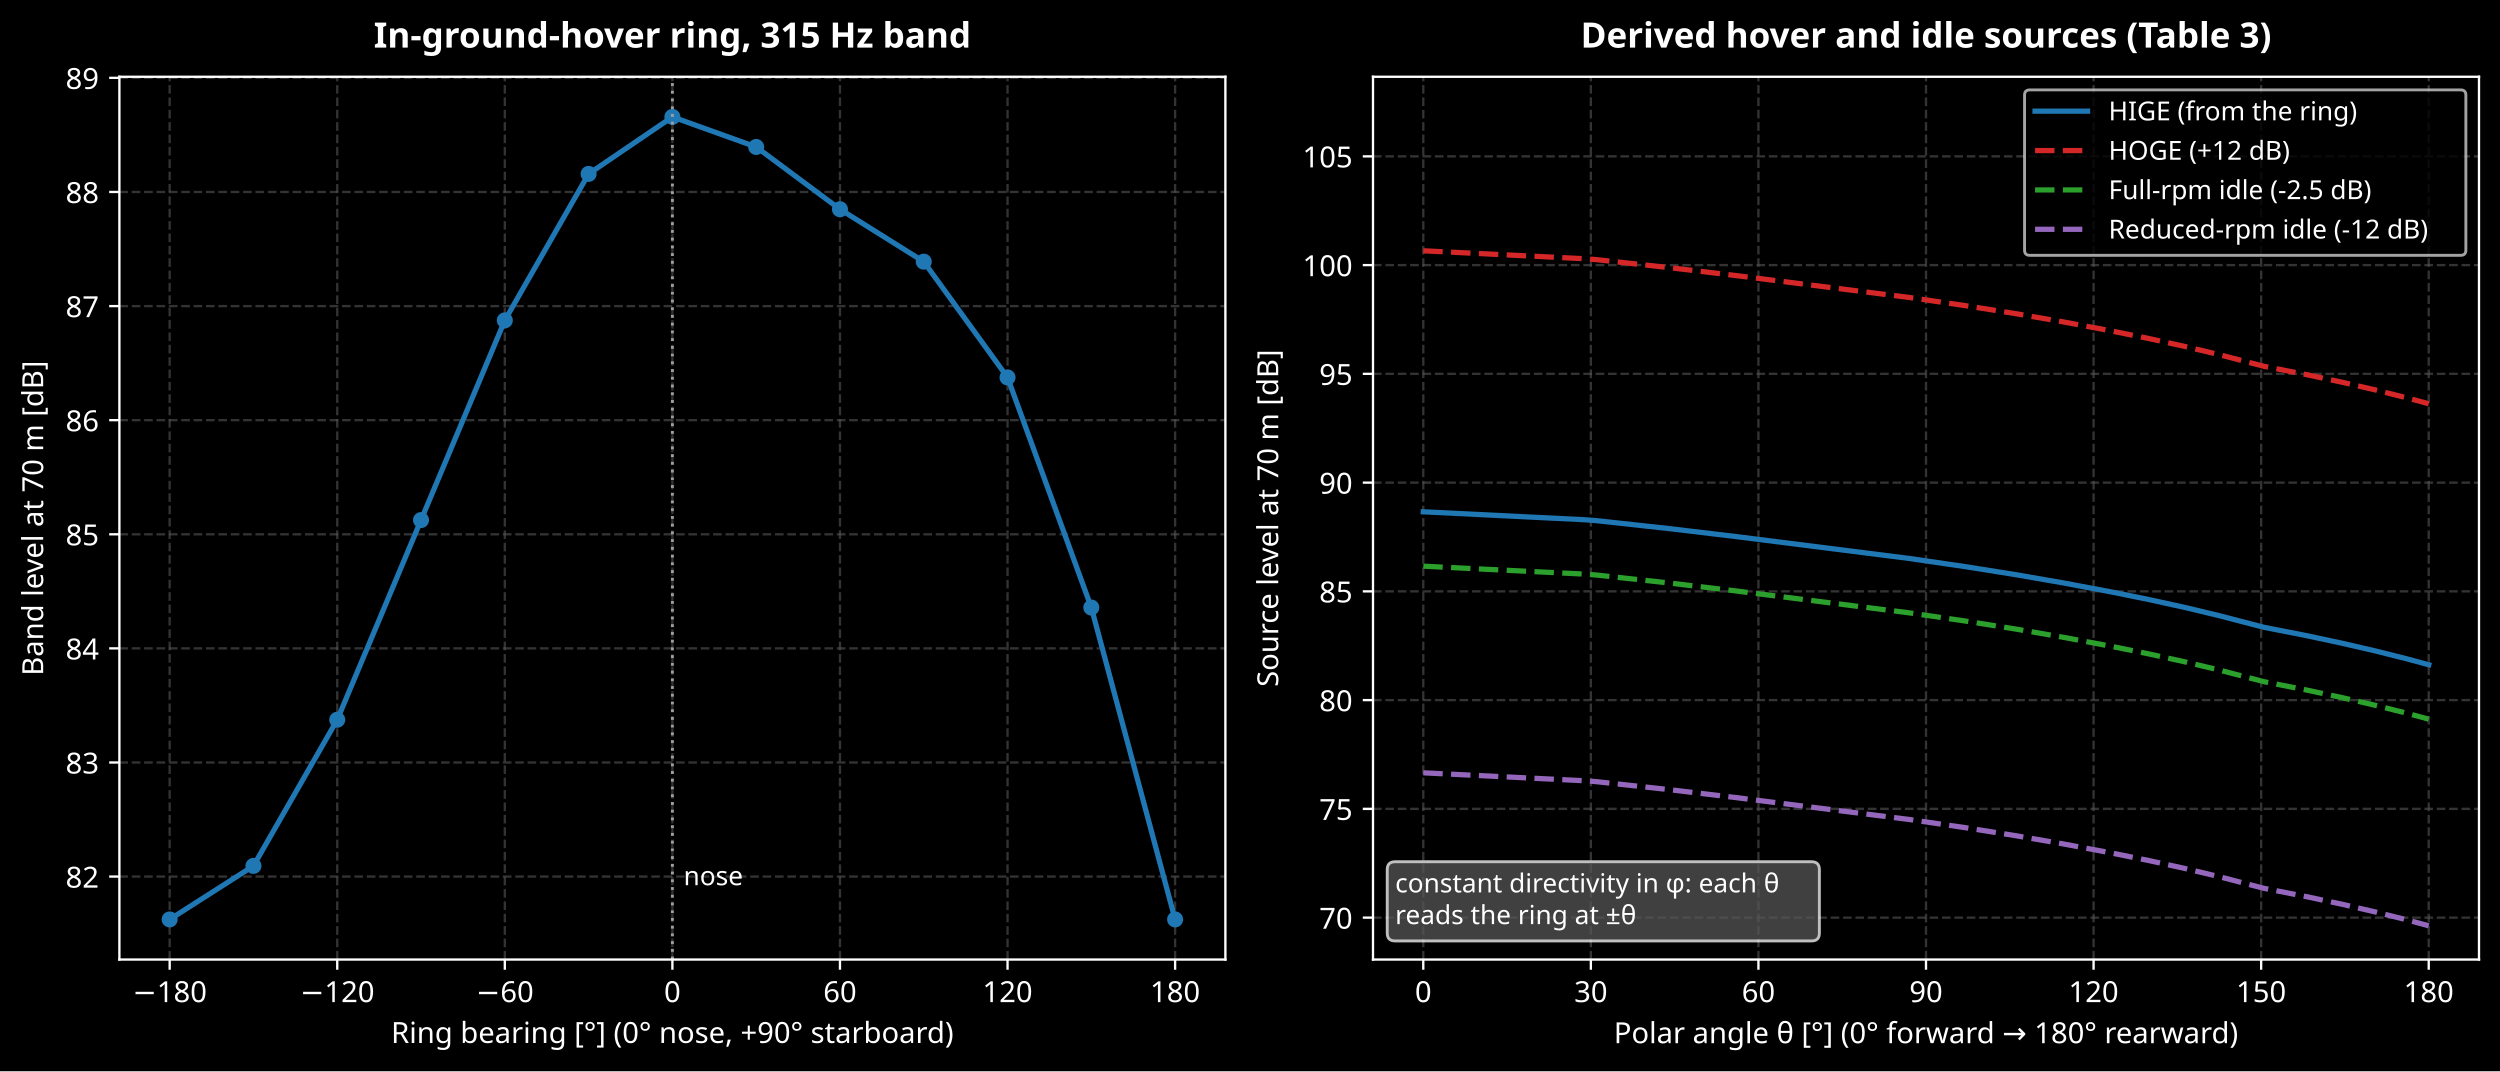
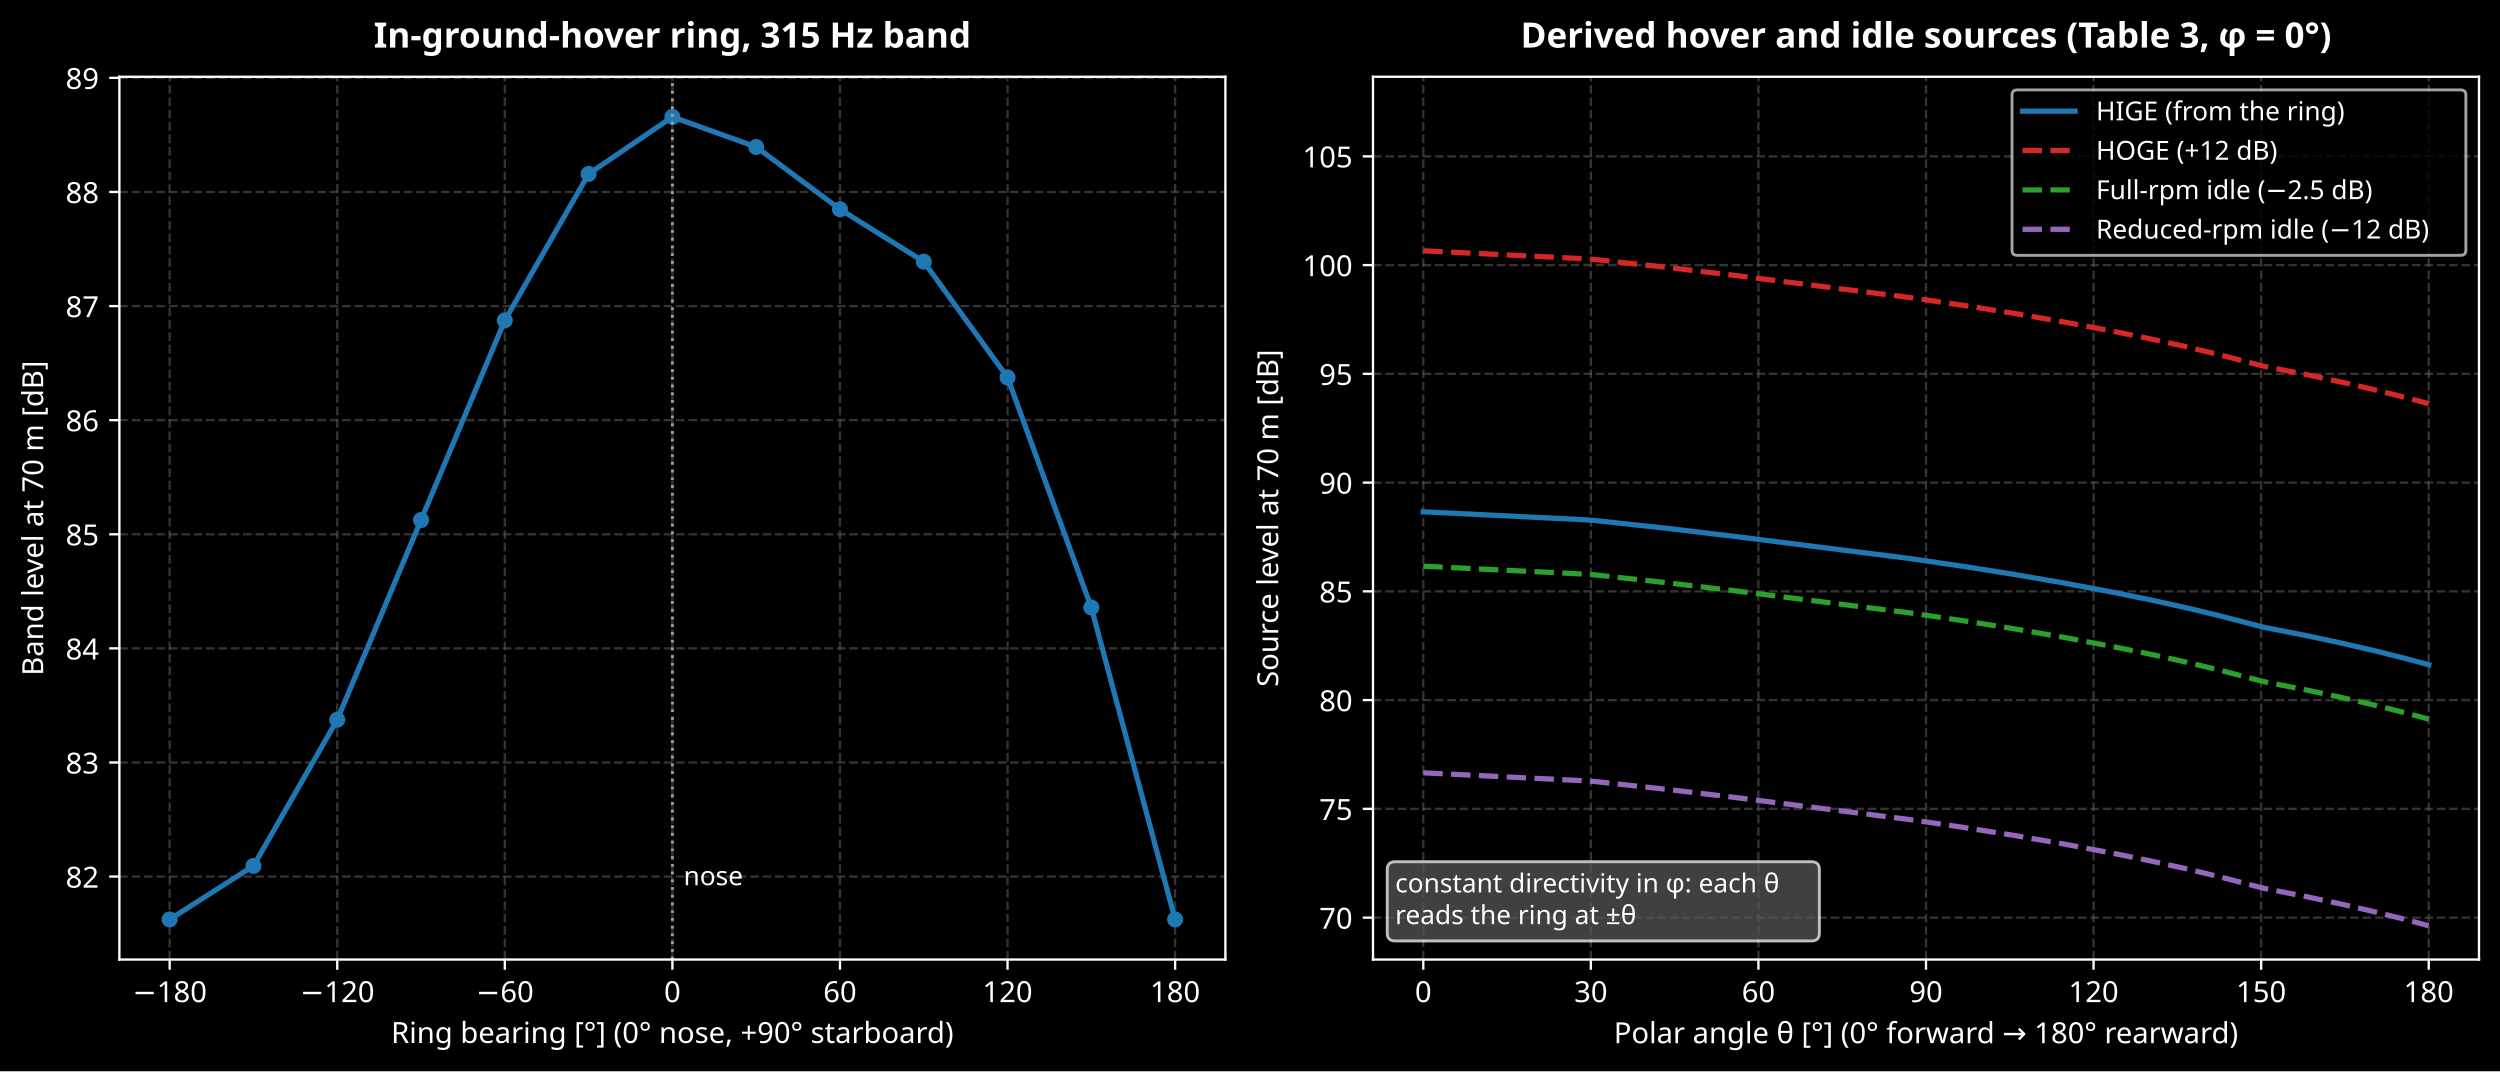
<svg xmlns="http://www.w3.org/2000/svg" xmlns:xlink="http://www.w3.org/1999/xlink" width="856.963pt" height="367.195pt" viewBox="0 0 856.963 367.195" version="1.1">
  <defs>
    <style type="text/css">*{stroke-linejoin: round; stroke-linecap: butt}</style>
  </defs>
  <g id="figure_1">
    <g id="patch_1">
      <path d="M 0 367.195  L 856.963 367.195  L 856.963 0  L 0 0  z " />
    </g>
    <g id="axes_1">
      <g id="patch_2">
        <path d="M 40.926 328.916  L 420.043 328.916  L 420.043 26.318  L 40.926 26.318  z " />
      </g>
      <g id="matplotlib.axis_1">
        <g id="xtick_1">
          <g id="line2d_1">
            <path d="M 58.158 328.916  L 58.158 26.318  " clip-path="url(#pb4a008bc7f)" style="fill: none; stroke-dasharray: 2.96,1.28; stroke-dashoffset: 0; stroke: #555555; stroke-opacity: 0.6; stroke-width: 0.8" />
          </g>
          <g id="line2d_2">
            <defs>
              <path id="m8d14ee1197" d="M 0 0  L 0 3.5  " style="stroke: #ffffff; stroke-width: 0.8" />
            </defs>
            <g>
              <use xlink:href="#m8d14ee1197" x="58.158" y="328.916" style="fill: #ffffff; stroke: #ffffff; stroke-width: 0.8" />
            </g>
          </g>
          <g id="text_1">
            <text style="font-size: 10px; font-family: sans-serif; text-anchor: middle; fill: #ffffff" x="58.158" y="343.513" transform="rotate(-0 58.1584 343.5134)">−180</text>
          </g>
        </g>
        <g id="xtick_2">
          <g id="line2d_3">
            <path d="M 115.6 328.916  L 115.6 26.318  " clip-path="url(#pb4a008bc7f)" style="fill: none; stroke-dasharray: 2.96,1.28; stroke-dashoffset: 0; stroke: #555555; stroke-opacity: 0.6; stroke-width: 0.8" />
          </g>
          <g id="line2d_4">
            <g>
              <use xlink:href="#m8d14ee1197" x="115.6" y="328.916" style="fill: #ffffff; stroke: #ffffff; stroke-width: 0.8" />
            </g>
          </g>
          <g id="text_2">
            <text style="font-size: 10px; font-family: sans-serif; text-anchor: middle; fill: #ffffff" x="115.6" y="343.513" transform="rotate(-0 115.6005 343.5134)">−120</text>
          </g>
        </g>
        <g id="xtick_3">
          <g id="line2d_5">
            <path d="M 173.043 328.916  L 173.043 26.318  " clip-path="url(#pb4a008bc7f)" style="fill: none; stroke-dasharray: 2.96,1.28; stroke-dashoffset: 0; stroke: #555555; stroke-opacity: 0.6; stroke-width: 0.8" />
          </g>
          <g id="line2d_6">
            <g>
              <use xlink:href="#m8d14ee1197" x="173.043" y="328.916" style="fill: #ffffff; stroke: #ffffff; stroke-width: 0.8" />
            </g>
          </g>
          <g id="text_3">
            <text style="font-size: 10px; font-family: sans-serif; text-anchor: middle; fill: #ffffff" x="173.043" y="343.513" transform="rotate(-0 173.0425 343.5134)">−60</text>
          </g>
        </g>
        <g id="xtick_4">
          <g id="line2d_7">
            <path d="M 230.485 328.916  L 230.485 26.318  " clip-path="url(#pb4a008bc7f)" style="fill: none; stroke-dasharray: 2.96,1.28; stroke-dashoffset: 0; stroke: #555555; stroke-opacity: 0.6; stroke-width: 0.8" />
          </g>
          <g id="line2d_8">
            <g>
              <use xlink:href="#m8d14ee1197" x="230.485" y="328.916" style="fill: #ffffff; stroke: #ffffff; stroke-width: 0.8" />
            </g>
          </g>
          <g id="text_4">
            <text style="font-size: 10px; font-family: sans-serif; text-anchor: middle; fill: #ffffff" x="230.485" y="343.513" transform="rotate(-0 230.4846 343.5134)">0</text>
          </g>
        </g>
        <g id="xtick_5">
          <g id="line2d_9">
            <path d="M 287.927 328.916  L 287.927 26.318  " clip-path="url(#pb4a008bc7f)" style="fill: none; stroke-dasharray: 2.96,1.28; stroke-dashoffset: 0; stroke: #555555; stroke-opacity: 0.6; stroke-width: 0.8" />
          </g>
          <g id="line2d_10">
            <g>
              <use xlink:href="#m8d14ee1197" x="287.927" y="328.916" style="fill: #ffffff; stroke: #ffffff; stroke-width: 0.8" />
            </g>
          </g>
          <g id="text_5">
            <text style="font-size: 10px; font-family: sans-serif; text-anchor: middle; fill: #ffffff" x="287.927" y="343.513" transform="rotate(-0 287.9267 343.5134)">60</text>
          </g>
        </g>
        <g id="xtick_6">
          <g id="line2d_11">
            <path d="M 345.369 328.916  L 345.369 26.318  " clip-path="url(#pb4a008bc7f)" style="fill: none; stroke-dasharray: 2.96,1.28; stroke-dashoffset: 0; stroke: #555555; stroke-opacity: 0.6; stroke-width: 0.8" />
          </g>
          <g id="line2d_12">
            <g>
              <use xlink:href="#m8d14ee1197" x="345.369" y="328.916" style="fill: #ffffff; stroke: #ffffff; stroke-width: 0.8" />
            </g>
          </g>
          <g id="text_6">
            <text style="font-size: 10px; font-family: sans-serif; text-anchor: middle; fill: #ffffff" x="345.369" y="343.513" transform="rotate(-0 345.3687 343.5134)">120</text>
          </g>
        </g>
        <g id="xtick_7">
          <g id="line2d_13">
            <path d="M 402.811 328.916  L 402.811 26.318  " clip-path="url(#pb4a008bc7f)" style="fill: none; stroke-dasharray: 2.96,1.28; stroke-dashoffset: 0; stroke: #555555; stroke-opacity: 0.6; stroke-width: 0.8" />
          </g>
          <g id="line2d_14">
            <g>
              <use xlink:href="#m8d14ee1197" x="402.811" y="328.916" style="fill: #ffffff; stroke: #ffffff; stroke-width: 0.8" />
            </g>
          </g>
          <g id="text_7">
            <text style="font-size: 10px; font-family: sans-serif; text-anchor: middle; fill: #ffffff" x="402.811" y="343.513" transform="rotate(-0 402.8108 343.5134)">180</text>
          </g>
        </g>
        <g id="text_8">
          <text style="font-size: 10px; font-family: sans-serif; text-anchor: middle; fill: #ffffff" x="230.485" y="357.514" transform="rotate(-0 230.4846 357.5142)">Ring bearing [°]  (0° nose, +90° starboard)</text>
        </g>
      </g>
      <g id="matplotlib.axis_2">
        <g id="ytick_1">
          <g id="line2d_15">
            <path d="M 40.926 300.477  L 420.043 300.477  " clip-path="url(#pb4a008bc7f)" style="fill: none; stroke-dasharray: 2.96,1.28; stroke-dashoffset: 0; stroke: #555555; stroke-opacity: 0.6; stroke-width: 0.8" />
          </g>
          <g id="line2d_16">
            <defs>
              <path id="m5e07181663" d="M 0 0  L -3.5 0  " style="stroke: #ffffff; stroke-width: 0.8" />
            </defs>
            <g>
              <use xlink:href="#m5e07181663" x="40.926" y="300.477" style="fill: #ffffff; stroke: #ffffff; stroke-width: 0.8" />
            </g>
          </g>
          <g id="text_9">
            <text style="font-size: 10px; font-family: sans-serif; text-anchor: end; fill: #ffffff" x="33.926" y="304.276" transform="rotate(-0 33.92578 304.2755)">82</text>
          </g>
        </g>
        <g id="ytick_2">
          <g id="line2d_17">
            <path d="M 40.926 261.364  L 420.043 261.364  " clip-path="url(#pb4a008bc7f)" style="fill: none; stroke-dasharray: 2.96,1.28; stroke-dashoffset: 0; stroke: #555555; stroke-opacity: 0.6; stroke-width: 0.8" />
          </g>
          <g id="line2d_18">
            <g>
              <use xlink:href="#m5e07181663" x="40.926" y="261.364" style="fill: #ffffff; stroke: #ffffff; stroke-width: 0.8" />
            </g>
          </g>
          <g id="text_10">
            <text style="font-size: 10px; font-family: sans-serif; text-anchor: end; fill: #ffffff" x="33.926" y="265.163" transform="rotate(-0 33.92578 265.1633)">83</text>
          </g>
        </g>
        <g id="ytick_3">
          <g id="line2d_19">
            <path d="M 40.926 222.252  L 420.043 222.252  " clip-path="url(#pb4a008bc7f)" style="fill: none; stroke-dasharray: 2.96,1.28; stroke-dashoffset: 0; stroke: #555555; stroke-opacity: 0.6; stroke-width: 0.8" />
          </g>
          <g id="line2d_20">
            <g>
              <use xlink:href="#m5e07181663" x="40.926" y="222.252" style="fill: #ffffff; stroke: #ffffff; stroke-width: 0.8" />
            </g>
          </g>
          <g id="text_11">
            <text style="font-size: 10px; font-family: sans-serif; text-anchor: end; fill: #ffffff" x="33.926" y="226.051" transform="rotate(-0 33.92578 226.0511)">84</text>
          </g>
        </g>
        <g id="ytick_4">
          <g id="line2d_21">
            <path d="M 40.926 183.14  L 420.043 183.14  " clip-path="url(#pb4a008bc7f)" style="fill: none; stroke-dasharray: 2.96,1.28; stroke-dashoffset: 0; stroke: #555555; stroke-opacity: 0.6; stroke-width: 0.8" />
          </g>
          <g id="line2d_22">
            <g>
              <use xlink:href="#m5e07181663" x="40.926" y="183.14" style="fill: #ffffff; stroke: #ffffff; stroke-width: 0.8" />
            </g>
          </g>
          <g id="text_12">
            <text style="font-size: 10px; font-family: sans-serif; text-anchor: end; fill: #ffffff" x="33.926" y="186.939" transform="rotate(-0 33.92578 186.939)">85</text>
          </g>
        </g>
        <g id="ytick_5">
          <g id="line2d_23">
            <path d="M 40.926 144.028  L 420.043 144.028  " clip-path="url(#pb4a008bc7f)" style="fill: none; stroke-dasharray: 2.96,1.28; stroke-dashoffset: 0; stroke: #555555; stroke-opacity: 0.6; stroke-width: 0.8" />
          </g>
          <g id="line2d_24">
            <g>
              <use xlink:href="#m5e07181663" x="40.926" y="144.028" style="fill: #ffffff; stroke: #ffffff; stroke-width: 0.8" />
            </g>
          </g>
          <g id="text_13">
            <text style="font-size: 10px; font-family: sans-serif; text-anchor: end; fill: #ffffff" x="33.926" y="147.827" transform="rotate(-0 33.92578 147.8268)">86</text>
          </g>
        </g>
        <g id="ytick_6">
          <g id="line2d_25">
            <path d="M 40.926 104.916  L 420.043 104.916  " clip-path="url(#pb4a008bc7f)" style="fill: none; stroke-dasharray: 2.96,1.28; stroke-dashoffset: 0; stroke: #555555; stroke-opacity: 0.6; stroke-width: 0.8" />
          </g>
          <g id="line2d_26">
            <g>
              <use xlink:href="#m5e07181663" x="40.926" y="104.916" style="fill: #ffffff; stroke: #ffffff; stroke-width: 0.8" />
            </g>
          </g>
          <g id="text_14">
            <text style="font-size: 10px; font-family: sans-serif; text-anchor: end; fill: #ffffff" x="33.926" y="108.715" transform="rotate(-0 33.92578 108.7146)">87</text>
          </g>
        </g>
        <g id="ytick_7">
          <g id="line2d_27">
            <path d="M 40.926 65.804  L 420.043 65.804  " clip-path="url(#pb4a008bc7f)" style="fill: none; stroke-dasharray: 2.96,1.28; stroke-dashoffset: 0; stroke: #555555; stroke-opacity: 0.6; stroke-width: 0.8" />
          </g>
          <g id="line2d_28">
            <g>
              <use xlink:href="#m5e07181663" x="40.926" y="65.804" style="fill: #ffffff; stroke: #ffffff; stroke-width: 0.8" />
            </g>
          </g>
          <g id="text_15">
            <text style="font-size: 10px; font-family: sans-serif; text-anchor: end; fill: #ffffff" x="33.926" y="69.602" transform="rotate(-0 33.92578 69.6024)">88</text>
          </g>
        </g>
        <g id="ytick_8">
          <g id="line2d_29">
            <path d="M 40.926 26.691  L 420.043 26.691  " clip-path="url(#pb4a008bc7f)" style="fill: none; stroke-dasharray: 2.96,1.28; stroke-dashoffset: 0; stroke: #555555; stroke-opacity: 0.6; stroke-width: 0.8" />
          </g>
          <g id="line2d_30">
            <g>
              <use xlink:href="#m5e07181663" x="40.926" y="26.691" style="fill: #ffffff; stroke: #ffffff; stroke-width: 0.8" />
            </g>
          </g>
          <g id="text_16">
            <text style="font-size: 10px; font-family: sans-serif; text-anchor: end; fill: #ffffff" x="33.926" y="30.49" transform="rotate(-0 33.92578 30.49022)">89</text>
          </g>
        </g>
        <g id="text_17">
          <text style="font-size: 10px; font-family: sans-serif; text-anchor: middle; fill: #ffffff" x="14.798" y="177.617" transform="rotate(-90 14.79844 177.617)">Band level at 70 m [dB]</text>
        </g>
      </g>
      <g id="line2d_31">
        <path d="M 58.158 315.161  L 86.879 296.821  L 115.6 246.715  L 144.322 178.269  L 173.043 109.818  L 201.764 59.612  L 230.485 40.073  L 259.206 50.381  L 287.927 71.729  L 316.648 89.698  L 345.369 129.378  L 374.09 208.251  L 402.811 315.161  " clip-path="url(#pb4a008bc7f)" style="fill: none; stroke: #1f77b4; stroke-width: 1.8; stroke-linecap: square" />
        <defs>
          <path id="me683f0c377" d="M 0 2.25  C 0.597 2.25 1.169 2.013 1.591 1.591  C 2.013 1.169 2.25 0.597 2.25 0  C 2.25 -0.597 2.013 -1.169 1.591 -1.591  C 1.169 -2.013 0.597 -2.25 0 -2.25  C -0.597 -2.25 -1.169 -2.013 -1.591 -1.591  C -2.013 -1.169 -2.25 -0.597 -2.25 0  C -2.25 0.597 -2.013 1.169 -1.591 1.591  C -1.169 2.013 -0.597 2.25 0 2.25  z " style="stroke: #1f77b4" />
        </defs>
        <g clip-path="url(#pb4a008bc7f)">
          <use xlink:href="#me683f0c377" x="58.158" y="315.161" style="fill: #1f77b4; stroke: #1f77b4" />
          <use xlink:href="#me683f0c377" x="86.879" y="296.821" style="fill: #1f77b4; stroke: #1f77b4" />
          <use xlink:href="#me683f0c377" x="115.6" y="246.715" style="fill: #1f77b4; stroke: #1f77b4" />
          <use xlink:href="#me683f0c377" x="144.322" y="178.269" style="fill: #1f77b4; stroke: #1f77b4" />
          <use xlink:href="#me683f0c377" x="173.043" y="109.818" style="fill: #1f77b4; stroke: #1f77b4" />
          <use xlink:href="#me683f0c377" x="201.764" y="59.612" style="fill: #1f77b4; stroke: #1f77b4" />
          <use xlink:href="#me683f0c377" x="230.485" y="40.073" style="fill: #1f77b4; stroke: #1f77b4" />
          <use xlink:href="#me683f0c377" x="259.206" y="50.381" style="fill: #1f77b4; stroke: #1f77b4" />
          <use xlink:href="#me683f0c377" x="287.927" y="71.729" style="fill: #1f77b4; stroke: #1f77b4" />
          <use xlink:href="#me683f0c377" x="316.648" y="89.698" style="fill: #1f77b4; stroke: #1f77b4" />
          <use xlink:href="#me683f0c377" x="345.369" y="129.378" style="fill: #1f77b4; stroke: #1f77b4" />
          <use xlink:href="#me683f0c377" x="374.09" y="208.251" style="fill: #1f77b4; stroke: #1f77b4" />
          <use xlink:href="#me683f0c377" x="402.811" y="315.161" style="fill: #1f77b4; stroke: #1f77b4" />
        </g>
      </g>
      <g id="line2d_32">
        <path d="M 230.485 328.916  L 230.485 26.318  " clip-path="url(#pb4a008bc7f)" style="fill: none; stroke-dasharray: 1,1.65; stroke-dashoffset: 0; stroke: #9e9e9e" />
      </g>
      <g id="patch_3">
        <path d="M 40.926 328.916  L 40.926 26.318  " style="fill: none; stroke: #ffffff; stroke-width: 0.8; stroke-linejoin: miter; stroke-linecap: square" />
      </g>
      <g id="patch_4">
        <path d="M 420.043 328.916  L 420.043 26.318  " style="fill: none; stroke: #ffffff; stroke-width: 0.8; stroke-linejoin: miter; stroke-linecap: square" />
      </g>
      <g id="patch_5">
        <path d="M 40.926 328.916  L 420.043 328.916  " style="fill: none; stroke: #ffffff; stroke-width: 0.8; stroke-linejoin: miter; stroke-linecap: square" />
      </g>
      <g id="patch_6">
        <path d="M 40.926 26.318  L 420.043 26.318  " style="fill: none; stroke: #ffffff; stroke-width: 0.8; stroke-linejoin: miter; stroke-linecap: square" />
      </g>
      <g id="text_18">
        <text style="font-size: 9px; font-family: sans-serif; text-anchor: start; fill: #ffffff" x="234.314" y="303.428" transform="rotate(-0 234.3141 303.4277)">nose</text>
      </g>
      <g id="text_19">
        <text style="font-weight: 700; font-size: 12px; font-family: sans-serif; text-anchor: middle; fill: #ffffff" x="230.485" y="16.318" transform="rotate(-0 230.4846 16.31812)">In-ground-hover ring, 315 Hz band</text>
      </g>
    </g>
    <g id="axes_2">
      <g id="patch_7">
        <path d="M 470.646 328.916  L 849.763 328.916  L 849.763 26.318  L 470.646 26.318  z " />
      </g>
      <g id="matplotlib.axis_3">
        <g id="xtick_8">
          <g id="line2d_33">
            <path d="M 487.878 328.916  L 487.878 26.318  " clip-path="url(#pf19cdb10a3)" style="fill: none; stroke-dasharray: 2.96,1.28; stroke-dashoffset: 0; stroke: #555555; stroke-opacity: 0.6; stroke-width: 0.8" />
          </g>
          <g id="line2d_34">
            <g>
              <use xlink:href="#m8d14ee1197" x="487.878" y="328.916" style="fill: #ffffff; stroke: #ffffff; stroke-width: 0.8" />
            </g>
          </g>
          <g id="text_20">
            <text style="font-size: 10px; font-family: sans-serif; text-anchor: middle; fill: #ffffff" x="487.878" y="343.513" transform="rotate(-0 487.8784 343.5134)">0</text>
          </g>
        </g>
        <g id="xtick_9">
          <g id="line2d_35">
            <path d="M 545.32 328.916  L 545.32 26.318  " clip-path="url(#pf19cdb10a3)" style="fill: none; stroke-dasharray: 2.96,1.28; stroke-dashoffset: 0; stroke: #555555; stroke-opacity: 0.6; stroke-width: 0.8" />
          </g>
          <g id="line2d_36">
            <g>
              <use xlink:href="#m8d14ee1197" x="545.32" y="328.916" style="fill: #ffffff; stroke: #ffffff; stroke-width: 0.8" />
            </g>
          </g>
          <g id="text_21">
            <text style="font-size: 10px; font-family: sans-serif; text-anchor: middle; fill: #ffffff" x="545.32" y="343.513" transform="rotate(-0 545.3205 343.5134)">30</text>
          </g>
        </g>
        <g id="xtick_10">
          <g id="line2d_37">
            <path d="M 602.763 328.916  L 602.763 26.318  " clip-path="url(#pf19cdb10a3)" style="fill: none; stroke-dasharray: 2.96,1.28; stroke-dashoffset: 0; stroke: #555555; stroke-opacity: 0.6; stroke-width: 0.8" />
          </g>
          <g id="line2d_38">
            <g>
              <use xlink:href="#m8d14ee1197" x="602.763" y="328.916" style="fill: #ffffff; stroke: #ffffff; stroke-width: 0.8" />
            </g>
          </g>
          <g id="text_22">
            <text style="font-size: 10px; font-family: sans-serif; text-anchor: middle; fill: #ffffff" x="602.763" y="343.513" transform="rotate(-0 602.7625 343.5134)">60</text>
          </g>
        </g>
        <g id="xtick_11">
          <g id="line2d_39">
            <path d="M 660.205 328.916  L 660.205 26.318  " clip-path="url(#pf19cdb10a3)" style="fill: none; stroke-dasharray: 2.96,1.28; stroke-dashoffset: 0; stroke: #555555; stroke-opacity: 0.6; stroke-width: 0.8" />
          </g>
          <g id="line2d_40">
            <g>
              <use xlink:href="#m8d14ee1197" x="660.205" y="328.916" style="fill: #ffffff; stroke: #ffffff; stroke-width: 0.8" />
            </g>
          </g>
          <g id="text_23">
            <text style="font-size: 10px; font-family: sans-serif; text-anchor: middle; fill: #ffffff" x="660.205" y="343.513" transform="rotate(-0 660.2046 343.5134)">90</text>
          </g>
        </g>
        <g id="xtick_12">
          <g id="line2d_41">
            <path d="M 717.647 328.916  L 717.647 26.318  " clip-path="url(#pf19cdb10a3)" style="fill: none; stroke-dasharray: 2.96,1.28; stroke-dashoffset: 0; stroke: #555555; stroke-opacity: 0.6; stroke-width: 0.8" />
          </g>
          <g id="line2d_42">
            <g>
              <use xlink:href="#m8d14ee1197" x="717.647" y="328.916" style="fill: #ffffff; stroke: #ffffff; stroke-width: 0.8" />
            </g>
          </g>
          <g id="text_24">
            <text style="font-size: 10px; font-family: sans-serif; text-anchor: middle; fill: #ffffff" x="717.647" y="343.513" transform="rotate(-0 717.6467 343.5134)">120</text>
          </g>
        </g>
        <g id="xtick_13">
          <g id="line2d_43">
            <path d="M 775.089 328.916  L 775.089 26.318  " clip-path="url(#pf19cdb10a3)" style="fill: none; stroke-dasharray: 2.96,1.28; stroke-dashoffset: 0; stroke: #555555; stroke-opacity: 0.6; stroke-width: 0.8" />
          </g>
          <g id="line2d_44">
            <g>
              <use xlink:href="#m8d14ee1197" x="775.089" y="328.916" style="fill: #ffffff; stroke: #ffffff; stroke-width: 0.8" />
            </g>
          </g>
          <g id="text_25">
            <text style="font-size: 10px; font-family: sans-serif; text-anchor: middle; fill: #ffffff" x="775.089" y="343.513" transform="rotate(-0 775.0887 343.5134)">150</text>
          </g>
        </g>
        <g id="xtick_14">
          <g id="line2d_45">
            <path d="M 832.531 328.916  L 832.531 26.318  " clip-path="url(#pf19cdb10a3)" style="fill: none; stroke-dasharray: 2.96,1.28; stroke-dashoffset: 0; stroke: #555555; stroke-opacity: 0.6; stroke-width: 0.8" />
          </g>
          <g id="line2d_46">
            <g>
              <use xlink:href="#m8d14ee1197" x="832.531" y="328.916" style="fill: #ffffff; stroke: #ffffff; stroke-width: 0.8" />
            </g>
          </g>
          <g id="text_26">
            <text style="font-size: 10px; font-family: sans-serif; text-anchor: middle; fill: #ffffff" x="832.531" y="343.513" transform="rotate(-0 832.5308 343.5134)">180</text>
          </g>
        </g>
        <g id="text_27">
          <text style="font-size: 10px; font-family: sans-serif; text-anchor: middle; fill: #ffffff" x="660.205" y="357.592" transform="rotate(-0 660.2046 357.5923)">Polar angle θ [°]  (0° forward → 180° rearward)</text>
        </g>
      </g>
      <g id="matplotlib.axis_4">
        <g id="ytick_9">
          <g id="line2d_47">
            <path d="M 470.646 314.547  L 849.763 314.547  " clip-path="url(#pf19cdb10a3)" style="fill: none; stroke-dasharray: 2.96,1.28; stroke-dashoffset: 0; stroke: #555555; stroke-opacity: 0.6; stroke-width: 0.8" />
          </g>
          <g id="line2d_48">
            <g>
              <use xlink:href="#m5e07181663" x="470.646" y="314.547" style="fill: #ffffff; stroke: #ffffff; stroke-width: 0.8" />
            </g>
          </g>
          <g id="text_28">
            <text style="font-size: 10px; font-family: sans-serif; text-anchor: end; fill: #ffffff" x="463.646" y="318.346" transform="rotate(-0 463.6458 318.3462)">70</text>
          </g>
        </g>
        <g id="ytick_10">
          <g id="line2d_49">
            <path d="M 470.646 277.268  L 849.763 277.268  " clip-path="url(#pf19cdb10a3)" style="fill: none; stroke-dasharray: 2.96,1.28; stroke-dashoffset: 0; stroke: #555555; stroke-opacity: 0.6; stroke-width: 0.8" />
          </g>
          <g id="line2d_50">
            <g>
              <use xlink:href="#m5e07181663" x="470.646" y="277.268" style="fill: #ffffff; stroke: #ffffff; stroke-width: 0.8" />
            </g>
          </g>
          <g id="text_29">
            <text style="font-size: 10px; font-family: sans-serif; text-anchor: end; fill: #ffffff" x="463.646" y="281.067" transform="rotate(-0 463.6458 281.0667)">75</text>
          </g>
        </g>
        <g id="ytick_11">
          <g id="line2d_51">
            <path d="M 470.646 239.988  L 849.763 239.988  " clip-path="url(#pf19cdb10a3)" style="fill: none; stroke-dasharray: 2.96,1.28; stroke-dashoffset: 0; stroke: #555555; stroke-opacity: 0.6; stroke-width: 0.8" />
          </g>
          <g id="line2d_52">
            <g>
              <use xlink:href="#m5e07181663" x="470.646" y="239.988" style="fill: #ffffff; stroke: #ffffff; stroke-width: 0.8" />
            </g>
          </g>
          <g id="text_30">
            <text style="font-size: 10px; font-family: sans-serif; text-anchor: end; fill: #ffffff" x="463.646" y="243.787" transform="rotate(-0 463.6458 243.7872)">80</text>
          </g>
        </g>
        <g id="ytick_12">
          <g id="line2d_53">
            <path d="M 470.646 202.709  L 849.763 202.709  " clip-path="url(#pf19cdb10a3)" style="fill: none; stroke-dasharray: 2.96,1.28; stroke-dashoffset: 0; stroke: #555555; stroke-opacity: 0.6; stroke-width: 0.8" />
          </g>
          <g id="line2d_54">
            <g>
              <use xlink:href="#m5e07181663" x="470.646" y="202.709" style="fill: #ffffff; stroke: #ffffff; stroke-width: 0.8" />
            </g>
          </g>
          <g id="text_31">
            <text style="font-size: 10px; font-family: sans-serif; text-anchor: end; fill: #ffffff" x="463.646" y="206.508" transform="rotate(-0 463.6458 206.5077)">85</text>
          </g>
        </g>
        <g id="ytick_13">
          <g id="line2d_55">
            <path d="M 470.646 165.429  L 849.763 165.429  " clip-path="url(#pf19cdb10a3)" style="fill: none; stroke-dasharray: 2.96,1.28; stroke-dashoffset: 0; stroke: #555555; stroke-opacity: 0.6; stroke-width: 0.8" />
          </g>
          <g id="line2d_56">
            <g>
              <use xlink:href="#m5e07181663" x="470.646" y="165.429" style="fill: #ffffff; stroke: #ffffff; stroke-width: 0.8" />
            </g>
          </g>
          <g id="text_32">
            <text style="font-size: 10px; font-family: sans-serif; text-anchor: end; fill: #ffffff" x="463.646" y="169.228" transform="rotate(-0 463.6458 169.2282)">90</text>
          </g>
        </g>
        <g id="ytick_14">
          <g id="line2d_57">
            <path d="M 470.646 128.15  L 849.763 128.15  " clip-path="url(#pf19cdb10a3)" style="fill: none; stroke-dasharray: 2.96,1.28; stroke-dashoffset: 0; stroke: #555555; stroke-opacity: 0.6; stroke-width: 0.8" />
          </g>
          <g id="line2d_58">
            <g>
              <use xlink:href="#m5e07181663" x="470.646" y="128.15" style="fill: #ffffff; stroke: #ffffff; stroke-width: 0.8" />
            </g>
          </g>
          <g id="text_33">
            <text style="font-size: 10px; font-family: sans-serif; text-anchor: end; fill: #ffffff" x="463.646" y="131.949" transform="rotate(-0 463.6458 131.9487)">95</text>
          </g>
        </g>
        <g id="ytick_15">
          <g id="line2d_59">
            <path d="M 470.646 90.87  L 849.763 90.87  " clip-path="url(#pf19cdb10a3)" style="fill: none; stroke-dasharray: 2.96,1.28; stroke-dashoffset: 0; stroke: #555555; stroke-opacity: 0.6; stroke-width: 0.8" />
          </g>
          <g id="line2d_60">
            <g>
              <use xlink:href="#m5e07181663" x="470.646" y="90.87" style="fill: #ffffff; stroke: #ffffff; stroke-width: 0.8" />
            </g>
          </g>
          <g id="text_34">
            <text style="font-size: 10px; font-family: sans-serif; text-anchor: end; fill: #ffffff" x="463.646" y="94.669" transform="rotate(-0 463.6458 94.66922)">100</text>
          </g>
        </g>
        <g id="ytick_16">
          <g id="line2d_61">
            <path d="M 470.646 53.591  L 849.763 53.591  " clip-path="url(#pf19cdb10a3)" style="fill: none; stroke-dasharray: 2.96,1.28; stroke-dashoffset: 0; stroke: #555555; stroke-opacity: 0.6; stroke-width: 0.8" />
          </g>
          <g id="line2d_62">
            <g>
              <use xlink:href="#m5e07181663" x="470.646" y="53.591" style="fill: #ffffff; stroke: #ffffff; stroke-width: 0.8" />
            </g>
          </g>
          <g id="text_35">
            <text style="font-size: 10px; font-family: sans-serif; text-anchor: end; fill: #ffffff" x="463.646" y="57.39" transform="rotate(-0 463.6458 57.38972)">105</text>
          </g>
        </g>
        <g id="text_36">
          <text style="font-size: 10px; font-family: sans-serif; text-anchor: middle; fill: #ffffff" x="438.156" y="177.617" transform="rotate(-90 438.1559 177.617)">Source level at 70 m [dB]</text>
        </g>
      </g>
      <g id="line2d_63">
        <path d="M 487.878 175.436  L 543.406 178.171  L 547.235 178.47  L 572.127 181.195  L 595.104 183.932  L 654.46 191.435  L 673.608 194.23  L 690.84 196.969  L 707.116 199.787  L 723.391 202.846  L 736.794 205.557  L 749.24 208.295  L 760.728 211.046  L 771.259 213.791  L 776.046 215.029  L 790.407 217.844  L 802.852 220.499  L 814.341 223.159  L 824.872 225.805  L 832.531 227.876  L 832.531 227.876  " clip-path="url(#pf19cdb10a3)" style="fill: none; stroke: #1f77b4; stroke-width: 1.8; stroke-linecap: square" />
      </g>
      <g id="line2d_64">
        <path d="M 487.878 85.965  L 543.406 88.7  L 547.235 88.999  L 572.127 91.724  L 595.104 94.461  L 654.46 101.964  L 673.608 104.76  L 690.84 107.498  L 707.116 110.316  L 723.391 113.375  L 736.794 116.086  L 749.24 118.824  L 760.728 121.575  L 771.259 124.32  L 776.046 125.558  L 790.407 128.373  L 802.852 131.028  L 814.341 133.688  L 824.872 136.335  L 832.531 138.405  L 832.531 138.405  " clip-path="url(#pf19cdb10a3)" style="fill: none; stroke-dasharray: 6.66,2.88; stroke-dashoffset: 0; stroke: #d62728; stroke-width: 1.8" />
      </g>
      <g id="line2d_65">
        <path d="M 487.878 194.076  L 543.406 196.81  L 547.235 197.109  L 572.127 199.835  L 595.104 202.572  L 654.46 210.075  L 673.608 212.87  L 690.84 215.609  L 707.116 218.426  L 723.391 221.486  L 736.794 224.196  L 749.24 226.934  L 760.728 229.685  L 771.259 232.43  L 776.046 233.669  L 790.407 236.484  L 802.852 239.138  L 814.341 241.798  L 824.872 244.445  L 832.531 246.516  L 832.531 246.516  " clip-path="url(#pf19cdb10a3)" style="fill: none; stroke-dasharray: 6.66,2.88; stroke-dashoffset: 0; stroke: #2ca02c; stroke-width: 1.8" />
      </g>
      <g id="line2d_66">
        <path d="M 487.878 264.907  L 543.406 267.641  L 547.235 267.94  L 572.127 270.666  L 595.104 273.403  L 654.46 280.906  L 673.608 283.701  L 690.84 286.44  L 707.116 289.258  L 723.391 292.317  L 736.794 295.027  L 749.24 297.765  L 760.728 300.516  L 771.259 303.261  L 776.046 304.5  L 790.407 307.315  L 802.852 309.969  L 814.341 312.629  L 824.872 315.276  L 832.531 317.347  L 832.531 317.347  " clip-path="url(#pf19cdb10a3)" style="fill: none; stroke-dasharray: 6.66,2.88; stroke-dashoffset: 0; stroke: #9467bd; stroke-width: 1.8" />
      </g>
      <g id="patch_8">
        <path d="M 470.646 328.916  L 470.646 26.318  " style="fill: none; stroke: #ffffff; stroke-width: 0.8; stroke-linejoin: miter; stroke-linecap: square" />
      </g>
      <g id="patch_9">
        <path d="M 849.763 328.916  L 849.763 26.318  " style="fill: none; stroke: #ffffff; stroke-width: 0.8; stroke-linejoin: miter; stroke-linecap: square" />
      </g>
      <g id="patch_10">
        <path d="M 470.646 328.916  L 849.763 328.916  " style="fill: none; stroke: #ffffff; stroke-width: 0.8; stroke-linejoin: miter; stroke-linecap: square" />
      </g>
      <g id="patch_11">
        <path d="M 470.646 26.318  L 849.763 26.318  " style="fill: none; stroke: #ffffff; stroke-width: 0.8; stroke-linejoin: miter; stroke-linecap: square" />
      </g>
      <g id="text_37">
        <g id="patch_12">
          <path d="M 478.228 322.538  L 620.951 322.538  Q 623.651 322.538 623.651 319.838  L 623.651 298.092  Q 623.651 295.392 620.951 295.392  L 478.228 295.392  Q 475.528 295.392 475.528 298.092  L 475.528 319.838  Q 475.528 322.538 478.228 322.538  z " style="fill: #555555; opacity: 0.75; stroke: #ffffff; stroke-linejoin: miter" />
        </g>
        <text style="font-size: 9px; font-family: sans-serif; fill: #ffffff" transform="translate(478.2281 305.9021)">constant directivity in φ: each θ</text>
        <text style="font-size: 9px; font-family: sans-serif; fill: #ffffff" transform="translate(478.2281 316.7749)">reads the ring at ±θ</text>
      </g>
      <g id="text_38">
-         <text style="font-weight: 700; font-size: 12px; font-family: sans-serif; text-anchor: middle; fill: #ffffff" x="660.205" y="16.318" transform="rotate(-0 660.2046 16.31812)">Derived hover and idle sources (Table 3)</text>
+         <text style="font-weight: 700; font-size: 12px; font-family: sans-serif; text-anchor: middle; fill: #ffffff" x="660.205" y="16.318" transform="rotate(-0 660.2046 16.31812)">Derived hover and idle sources (Table 3, φ = 0°)</text>
      </g>
      <g id="legend_1">
        <g id="patch_13">
-           <path d="M 695.788 87.521  L 843.463 87.521  Q 845.263 87.521 845.263 85.721  L 845.263 32.618  Q 845.263 30.818 843.463 30.818  L 695.788 30.818  Q 693.987 30.818 693.987 32.618  L 693.987 85.721  Q 693.987 87.521 695.788 87.521  z " style="opacity: 0.8; stroke: #cccccc; stroke-linejoin: miter" />
+           <path d="M 691.493 87.521  L 843.463 87.521  Q 845.263 87.521 845.263 85.721  L 845.263 32.618  Q 845.263 30.818 843.463 30.818  L 691.493 30.818  Q 689.693 30.818 689.693 32.618  L 689.693 85.721  Q 689.693 87.521 691.493 87.521  z " style="opacity: 0.8; stroke: #cccccc; stroke-linejoin: miter" />
        </g>
        <g id="line2d_67">
-           <path d="M 697.587 38.107  L 706.587 38.107  L 715.587 38.107  " style="fill: none; stroke: #1f77b4; stroke-width: 1.8; stroke-linecap: square" />
+           <path d="M 693.293 38.107  L 702.293 38.107  L 711.293 38.107  " style="fill: none; stroke: #1f77b4; stroke-width: 1.8; stroke-linecap: square" />
        </g>
        <g id="text_39">
-           <text style="font-size: 9px; font-family: sans-serif; text-anchor: start; fill: #ffffff" x="722.788" y="41.257" transform="rotate(-0 722.7875 41.25672)">HIGE (from the ring)</text>
+           <text style="font-size: 9px; font-family: sans-serif; text-anchor: start; fill: #ffffff" x="718.493" y="41.257" transform="rotate(-0 718.4928 41.25672)">HIGE (from the ring)</text>
        </g>
        <g id="line2d_68">
-           <path d="M 697.587 51.607  L 706.587 51.607  L 715.587 51.607  " style="fill: none; stroke-dasharray: 6.66,2.88; stroke-dashoffset: 0; stroke: #d62728; stroke-width: 1.8" />
+           <path d="M 693.293 51.607  L 702.293 51.607  L 711.293 51.607  " style="fill: none; stroke-dasharray: 6.66,2.88; stroke-dashoffset: 0; stroke: #d62728; stroke-width: 1.8" />
        </g>
        <g id="text_40">
-           <text style="font-size: 9px; font-family: sans-serif; text-anchor: start; fill: #ffffff" x="722.788" y="54.757" transform="rotate(-0 722.7875 54.75742)">HOGE (+12 dB)</text>
+           <text style="font-size: 9px; font-family: sans-serif; text-anchor: start; fill: #ffffff" x="718.493" y="54.757" transform="rotate(-0 718.4928 54.75742)">HOGE (+12 dB)</text>
        </g>
        <g id="line2d_69">
-           <path d="M 697.587 65.108  L 706.587 65.108  L 715.587 65.108  " style="fill: none; stroke-dasharray: 6.66,2.88; stroke-dashoffset: 0; stroke: #2ca02c; stroke-width: 1.8" />
+           <path d="M 693.293 65.108  L 702.293 65.108  L 711.293 65.108  " style="fill: none; stroke-dasharray: 6.66,2.88; stroke-dashoffset: 0; stroke: #2ca02c; stroke-width: 1.8" />
        </g>
        <g id="text_41">
-           <text style="font-size: 9px; font-family: sans-serif; text-anchor: start; fill: #ffffff" x="722.788" y="68.258" transform="rotate(-0 722.7875 68.25813)">Full-rpm idle (-2.5 dB)</text>
+           <text style="font-size: 9px; font-family: sans-serif; text-anchor: start; fill: #ffffff" x="718.493" y="68.258" transform="rotate(-0 718.4928 68.25813)">Full-rpm idle (−2.5 dB)</text>
        </g>
        <g id="line2d_70">
-           <path d="M 697.587 78.609  L 706.587 78.609  L 715.587 78.609  " style="fill: none; stroke-dasharray: 6.66,2.88; stroke-dashoffset: 0; stroke: #9467bd; stroke-width: 1.8" />
+           <path d="M 693.293 78.609  L 702.293 78.609  L 711.293 78.609  " style="fill: none; stroke-dasharray: 6.66,2.88; stroke-dashoffset: 0; stroke: #9467bd; stroke-width: 1.8" />
        </g>
        <g id="text_42">
-           <text style="font-size: 9px; font-family: sans-serif; text-anchor: start; fill: #ffffff" x="722.788" y="81.759" transform="rotate(-0 722.7875 81.75883)">Reduced-rpm idle (-12 dB)</text>
+           <text style="font-size: 9px; font-family: sans-serif; text-anchor: start; fill: #ffffff" x="718.493" y="81.759" transform="rotate(-0 718.4928 81.75883)">Reduced-rpm idle (−12 dB)</text>
        </g>
      </g>
    </g>
  </g>
  <defs>
    <clipPath id="pb4a008bc7f">
      <rect x="40.926" y="26.318" width="379.118" height="302.598" />
    </clipPath>
    <clipPath id="pf19cdb10a3">
      <rect x="470.646" y="26.318" width="379.118" height="302.598" />
    </clipPath>
  </defs>
</svg>
